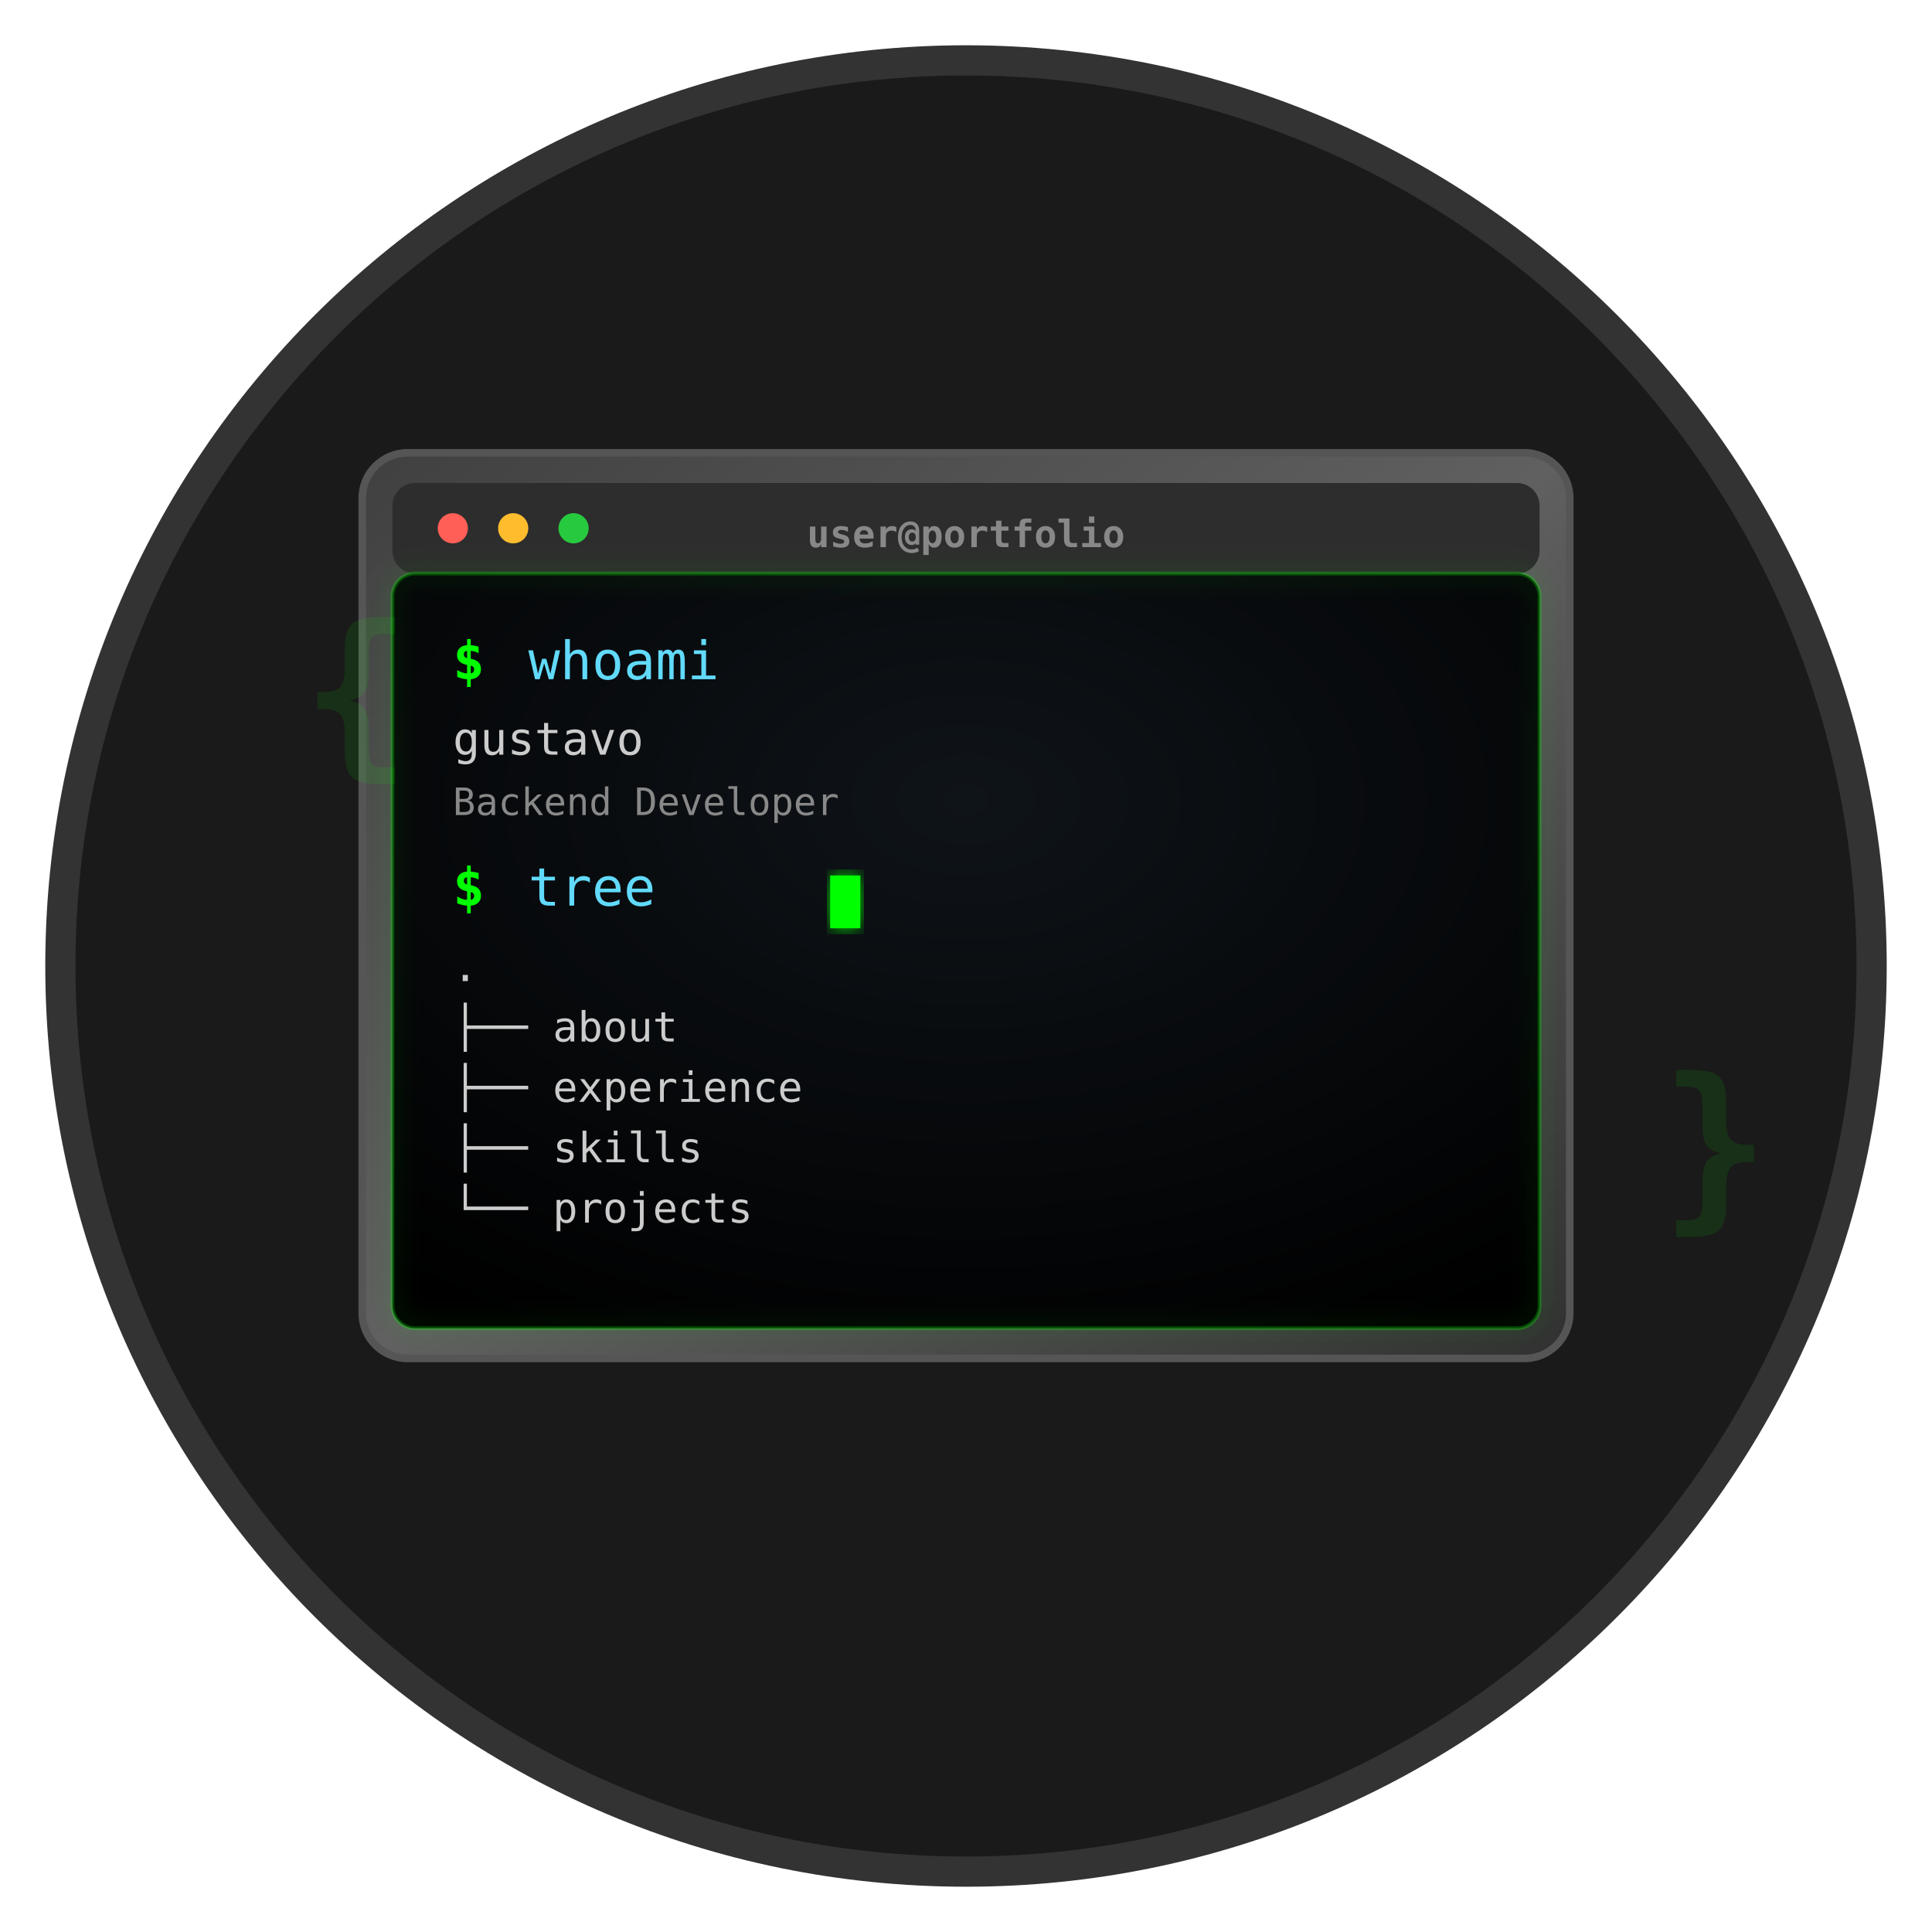
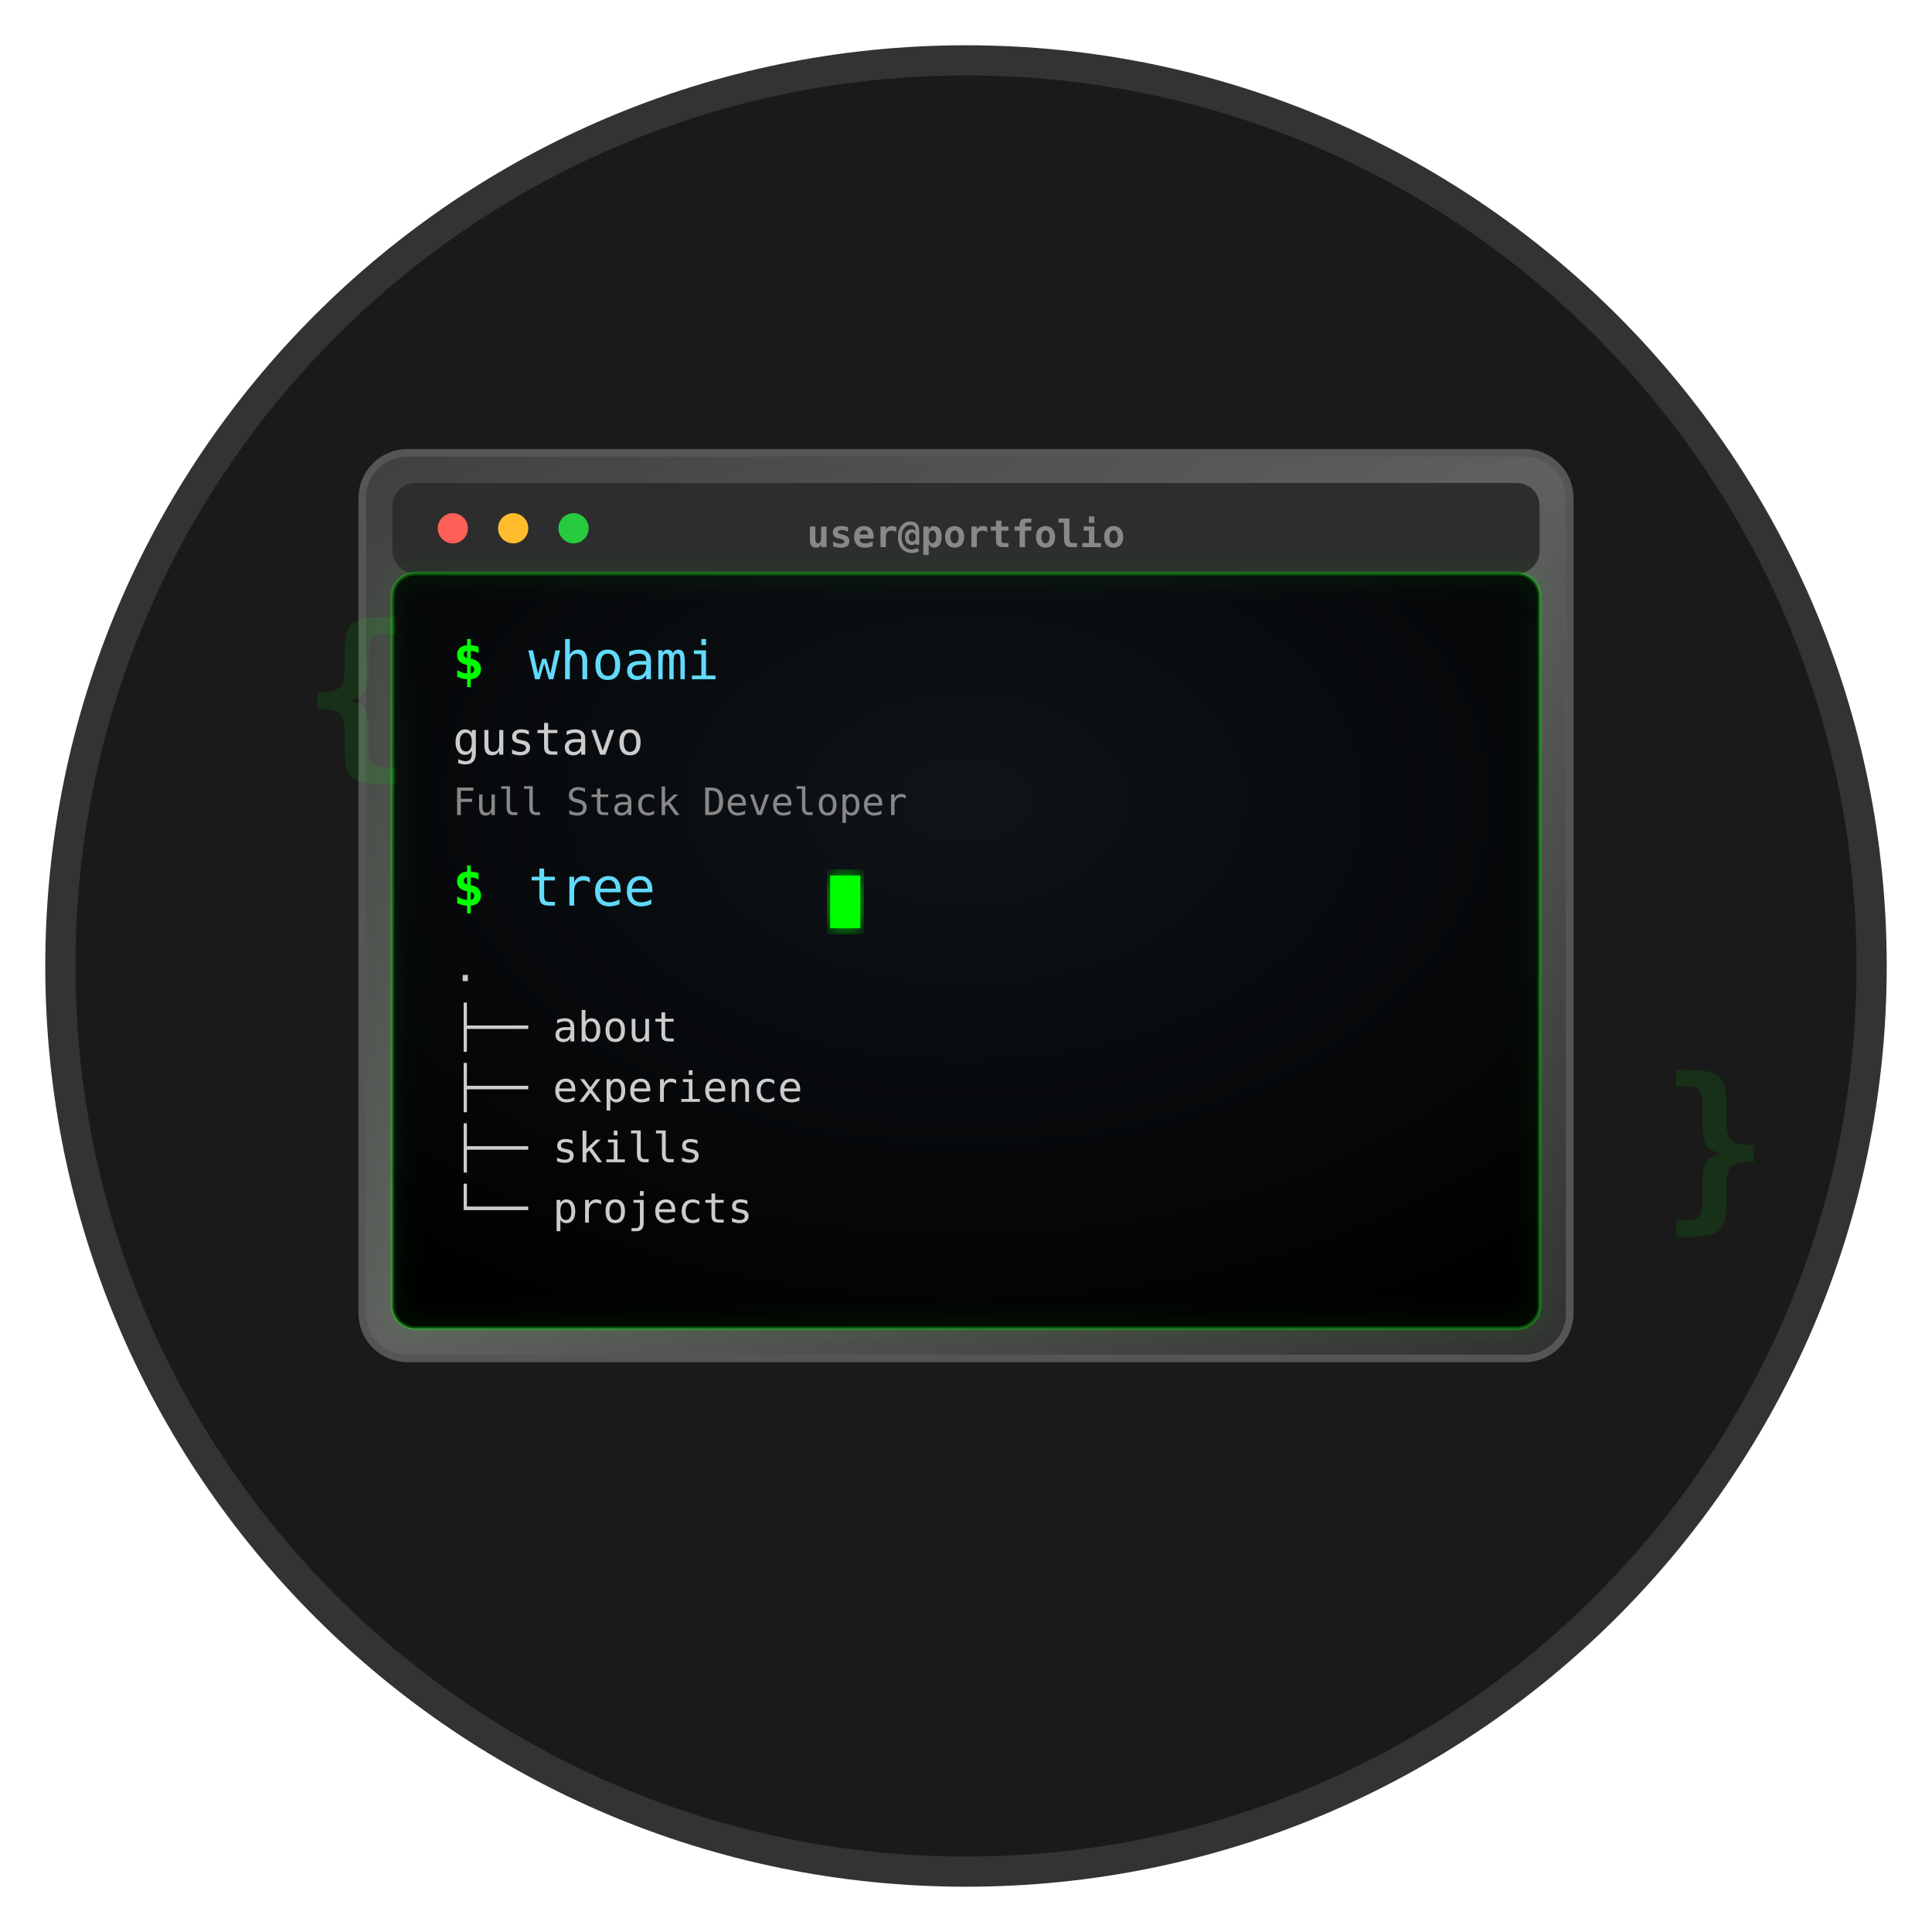
<svg xmlns="http://www.w3.org/2000/svg" width="512" height="512" viewBox="0 0 512 512">
  <defs>
    <filter id="glow">
      <feGaussianBlur stdDeviation="3" result="coloredBlur" />
      <feMerge>
        <feMergeNode in="coloredBlur" />
        <feMergeNode in="SourceGraphic" />
      </feMerge>
    </filter>
    <radialGradient id="screenGradient" cx="50%" cy="30%" r="80%">
      <stop offset="0%" style="stop-color:#0f1419;stop-opacity:1" />
      <stop offset="100%" style="stop-color:#000000;stop-opacity:1" />
    </radialGradient>
    <linearGradient id="borderGradient" x1="0%" y1="0%" x2="100%" y2="100%">
      <stop offset="0%" style="stop-color:#404040;stop-opacity:1" />
      <stop offset="50%" style="stop-color:#606060;stop-opacity:1" />
      <stop offset="100%" style="stop-color:#303030;stop-opacity:1" />
    </linearGradient>
  </defs>
  <circle cx="256" cy="256" r="240" fill="#1a1a1a" stroke="#333" stroke-width="8" />
  <rect x="96" y="120" width="320" height="240" rx="12" ry="12" fill="url(#borderGradient)" stroke="#555" stroke-width="2" />
  <rect x="104" y="152" width="304" height="200" rx="6" ry="6" fill="url(#screenGradient)" />
  <rect x="104" y="128" width="304" height="24" rx="6" ry="6" fill="#2d2d2d" />
  <circle cx="120" cy="140" r="4" fill="#ff5f56" />
  <circle cx="136" cy="140" r="4" fill="#ffbd2e" />
  <circle cx="152" cy="140" r="4" fill="#27ca3f" />
  <text x="256" y="145" text-anchor="middle" fill="#888" font-family="monospace" font-size="10" font-weight="bold">user@portfolio</text>
  <text x="120" y="180" fill="#00ff00" font-family="monospace" font-size="14" font-weight="bold">$</text>
  <text x="140" y="180" fill="#61dafb" font-family="monospace" font-size="14">whoami</text>
  <text x="120" y="200" fill="#cccccc" font-family="monospace" font-size="12">gustavo</text>
-   <text x="120" y="216" fill="#888888" font-family="monospace" font-size="10">Backend Developer</text>
+   <text x="120" y="216" fill="#888888" font-family="monospace" font-size="10">Full Stack Developer</text>
  <text x="120" y="240" fill="#00ff00" font-family="monospace" font-size="14" font-weight="bold">$</text>
  <text x="140" y="240" fill="#61dafb" font-family="monospace" font-size="14">tree</text>
  <text x="120" y="260" fill="#cccccc" font-family="monospace" font-size="11">.</text>
  <text x="120" y="276" fill="#cccccc" font-family="monospace" font-size="11">├── about</text>
  <text x="120" y="292" fill="#cccccc" font-family="monospace" font-size="11">├── experience</text>
  <text x="120" y="308" fill="#cccccc" font-family="monospace" font-size="11">├── skills</text>
  <text x="120" y="324" fill="#cccccc" font-family="monospace" font-size="11">└── projects</text>
  <rect x="220" y="232" width="8" height="14" fill="#00ff00" opacity="1" filter="url(#glow)">
    <animate attributeName="opacity" values="1;0;1" dur="1s" repeatCount="indefinite" />
  </rect>
  <rect x="104" y="152" width="304" height="200" rx="6" ry="6" fill="none" stroke="#00ff00" stroke-width="1" opacity="0.3" filter="url(#glow)" />
  <text x="80" y="200" fill="#00ff00" font-family="monospace" font-size="48" font-weight="bold" opacity="0.1">{</text>
  <text x="440" y="320" fill="#00ff00" font-family="monospace" font-size="48" font-weight="bold" opacity="0.1">}</text>
</svg>
